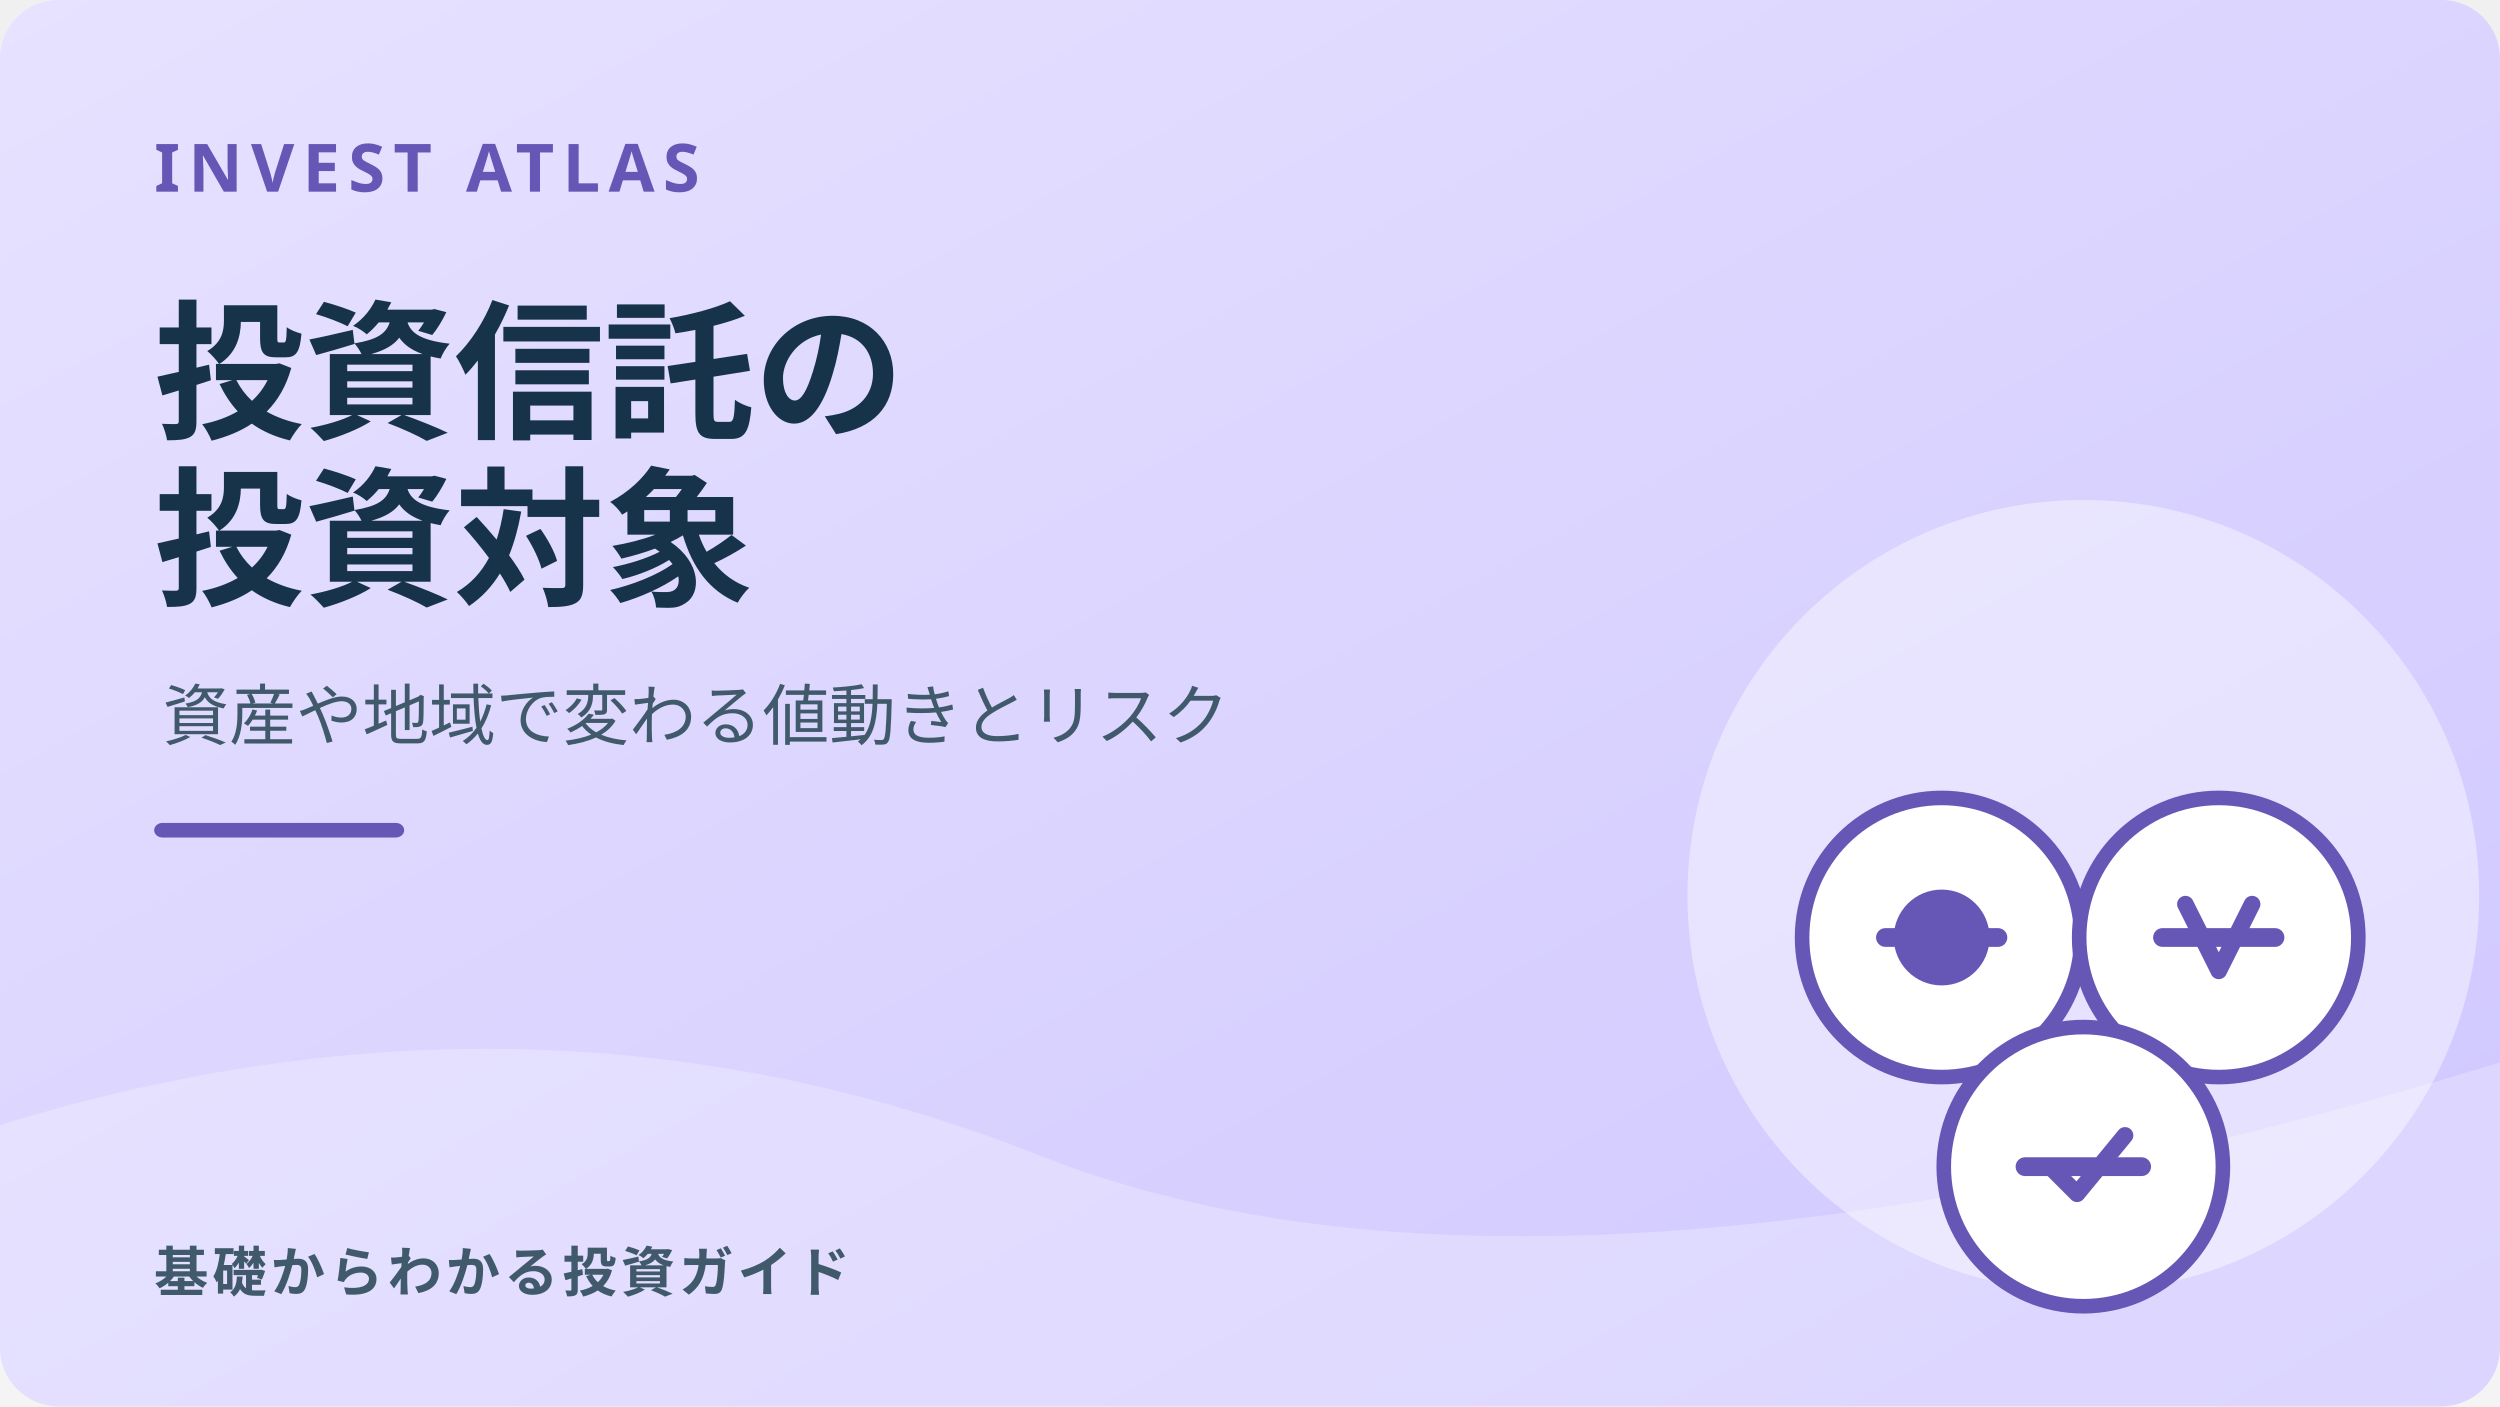
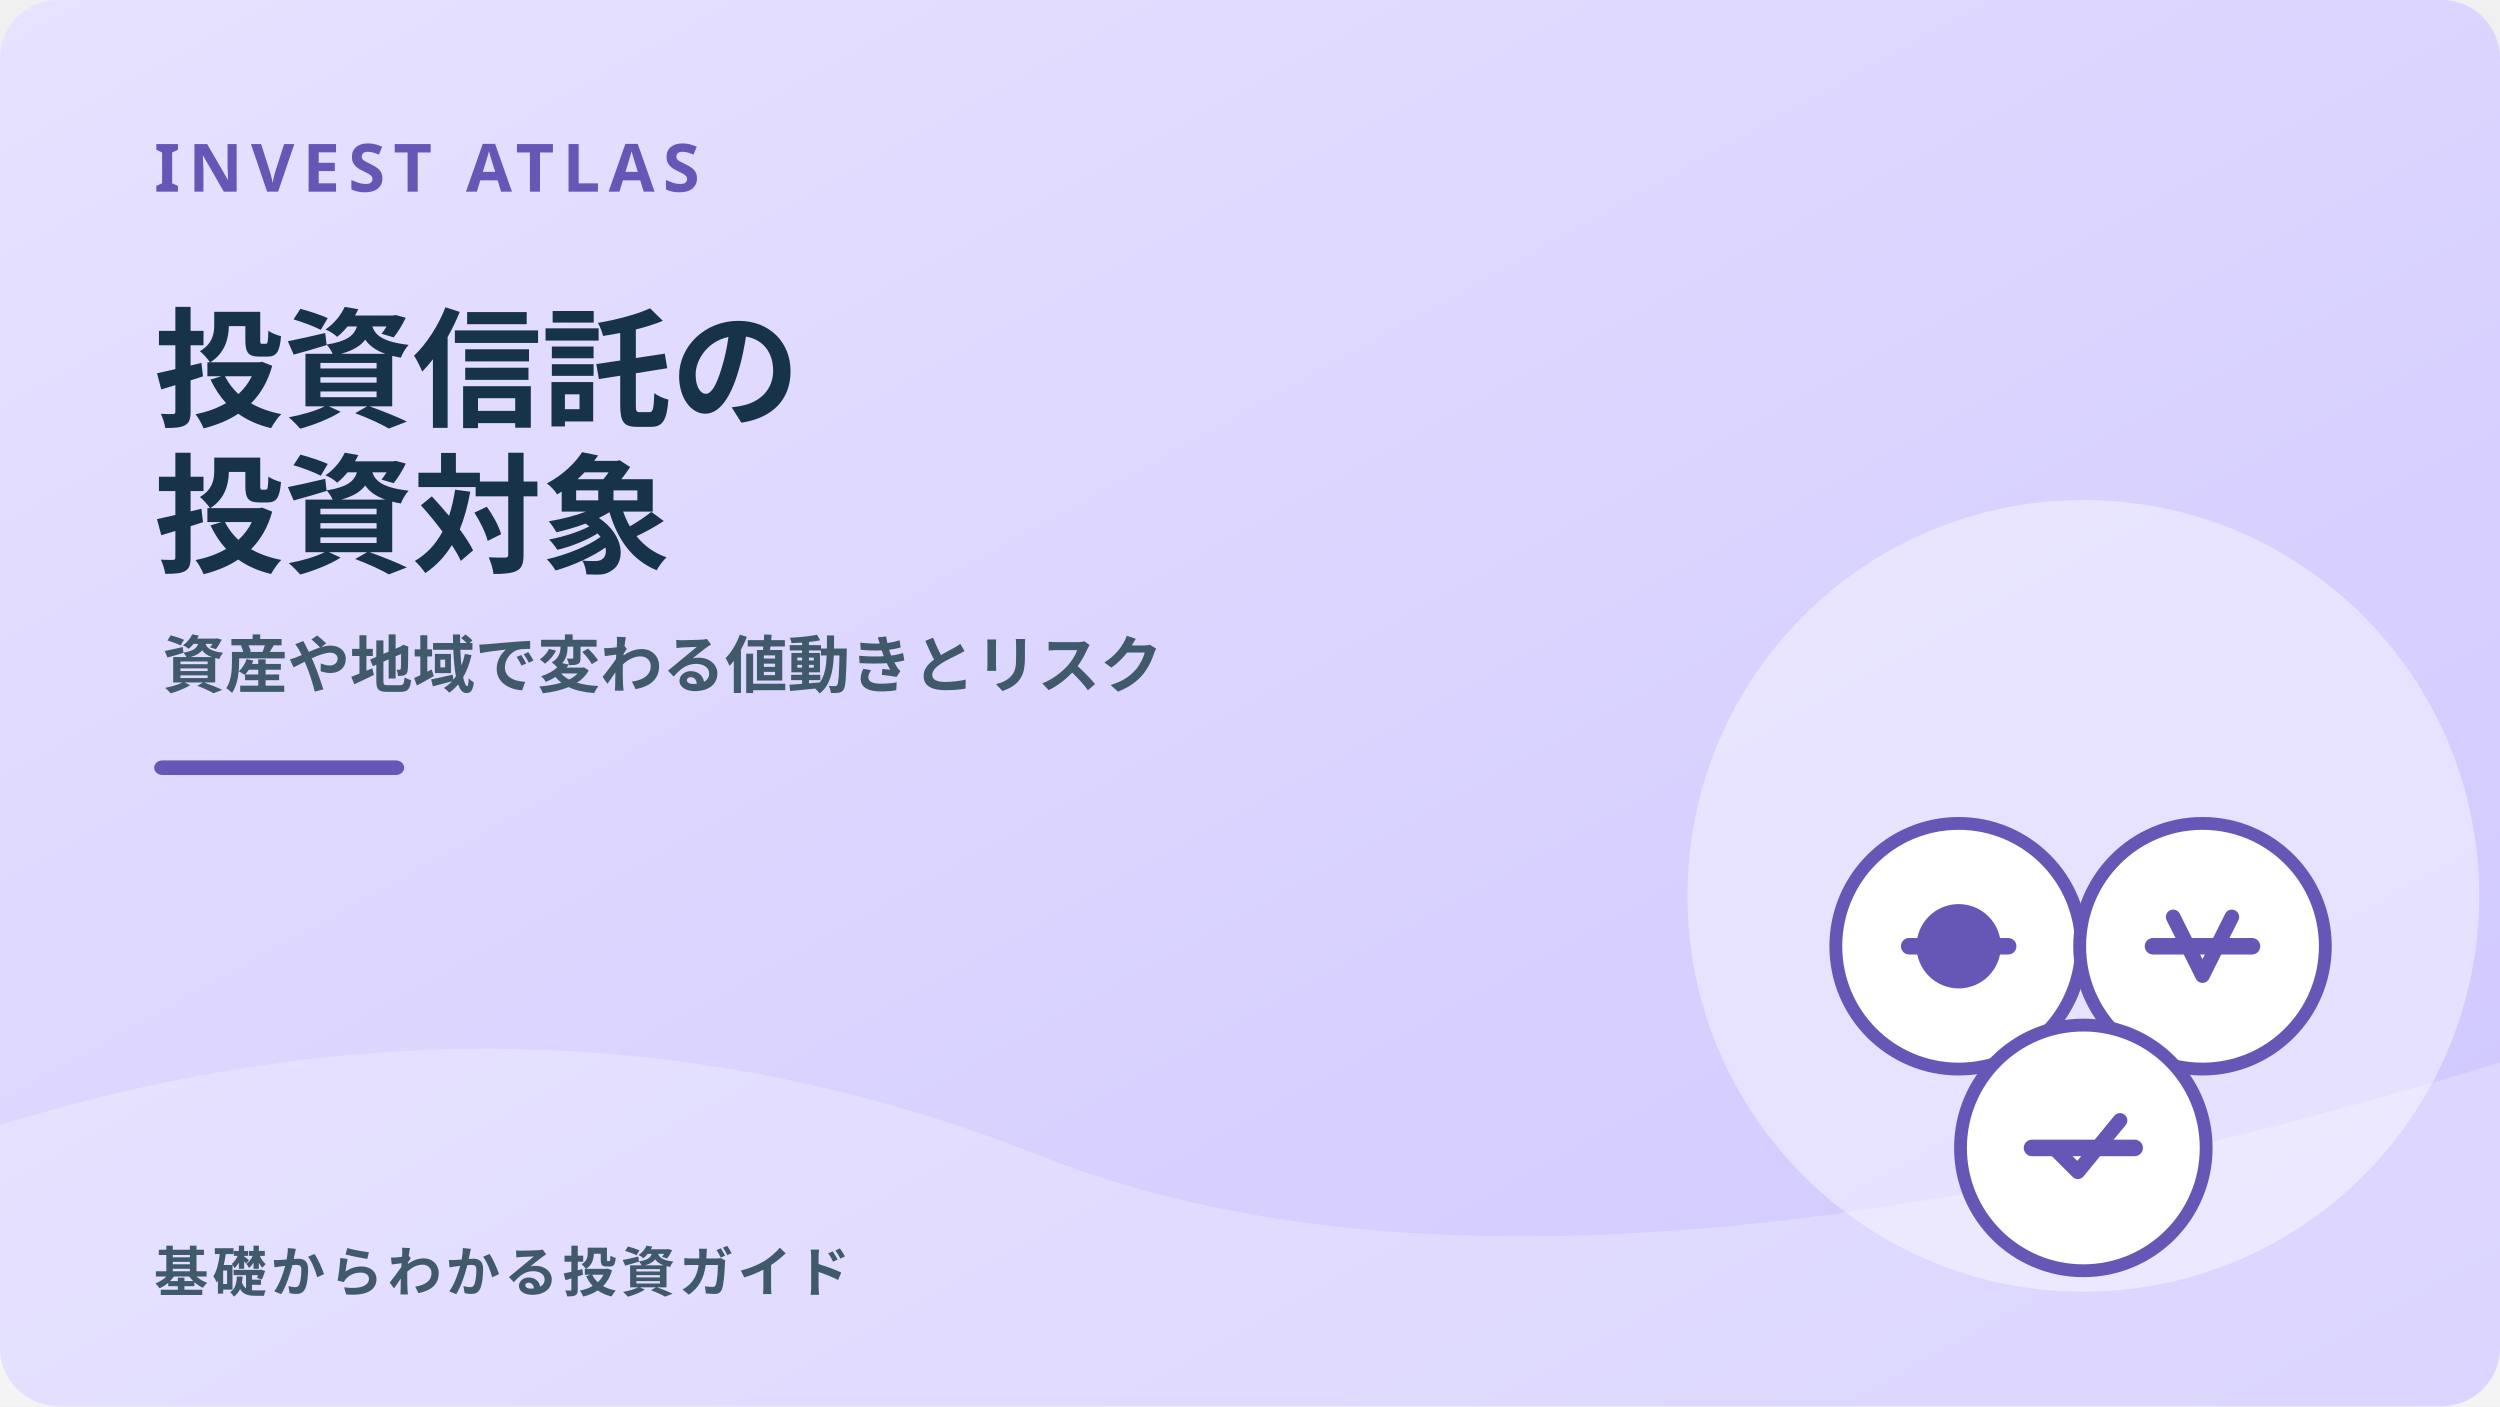
<svg xmlns="http://www.w3.org/2000/svg" width="1200" height="675" viewBox="0 0 1200 675">
  <defs>
    <linearGradient id="g" x1="0" y1="0" x2="1" y2="1">
      <stop stop-color="#e7e2ff" />
      <stop offset="1" stop-color="#cfc7ff" />
    </linearGradient>
  </defs>
  <rect width="1200" height="675" rx="28" fill="url(#g)" />
  <circle cx="1000" cy="430" r="190" fill="#fff" opacity=".42" />
  <path d="M0 540 Q260 460 500 555 T1200 510 V675 H0Z" fill="#fff" opacity=".25" />
  <text x="74" y="92" font-family="system-ui,sans-serif" font-size="32" font-weight="800" letter-spacing="4" fill="#6656b5">INVEST ATLAS</text>
-   <text x="74" y="205" font-family="system-ui,sans-serif" font-size="72" font-weight="800" fill="#17334a">投資信託の</text>
-   <text x="74" y="285" font-family="system-ui,sans-serif" font-size="72" font-weight="800" fill="#17334a">投資対象</text>
-   <text x="78" y="355" font-family="system-ui,sans-serif" font-size="32" fill="#405a6b">資産や地域で変わる値動きとリスク</text>
-   <rect x="74" y="395" width="120" height="7" rx="4" fill="#6656b5" />
-   <g transform="translate(1000 485)">
+   <text x="74" y="200" font-family="system-ui,sans-serif" font-size="62" font-weight="800" fill="#17334a">投資信託の</text>
+   <text x="74" y="270" font-family="system-ui,sans-serif" font-size="62" font-weight="800" fill="#17334a">投資対象</text>
+   <text x="78" y="330" font-family="system-ui,sans-serif" font-size="30" font-weight="600" fill="#405a6b">資産や地域で変わる値動きとリスク</text>
+   <rect x="74" y="365" width="120" height="7" rx="4" fill="#6656b5" />
+   <g transform="translate(1000 485) scale(.88)">
    <circle cx="-68" cy="-35" r="67" fill="#fff" stroke="#6656b5" stroke-width="7" />
    <circle cx="65" cy="-35" r="67" fill="#fff" stroke="#6656b5" stroke-width="7" />
    <circle cx="0" cy="75" r="67" fill="#fff" stroke="#6656b5" stroke-width="7" />
    <path d="M-95 -35 H-41 M38 -35 H92 M-28 75 H28" stroke="#6656b5" stroke-width="9" stroke-linecap="round" />
    <circle cx="-68" cy="-35" r="23" fill="#6656b5" />
    <path d="M49 -51 L65 -19 L81 -51" fill="none" stroke="#6656b5" stroke-width="8" stroke-linecap="round" stroke-linejoin="round" />
    <path d="M-16 75 L-3 88 L20 60" fill="none" stroke="#6656b5" stroke-width="8" stroke-linecap="round" stroke-linejoin="round" />
  </g>
  <text x="74" y="620" font-family="system-ui,sans-serif" font-size="26" font-weight="700" letter-spacing="2" fill="#405a6b">基礎からわかる投資ガイド</text>
</svg>
